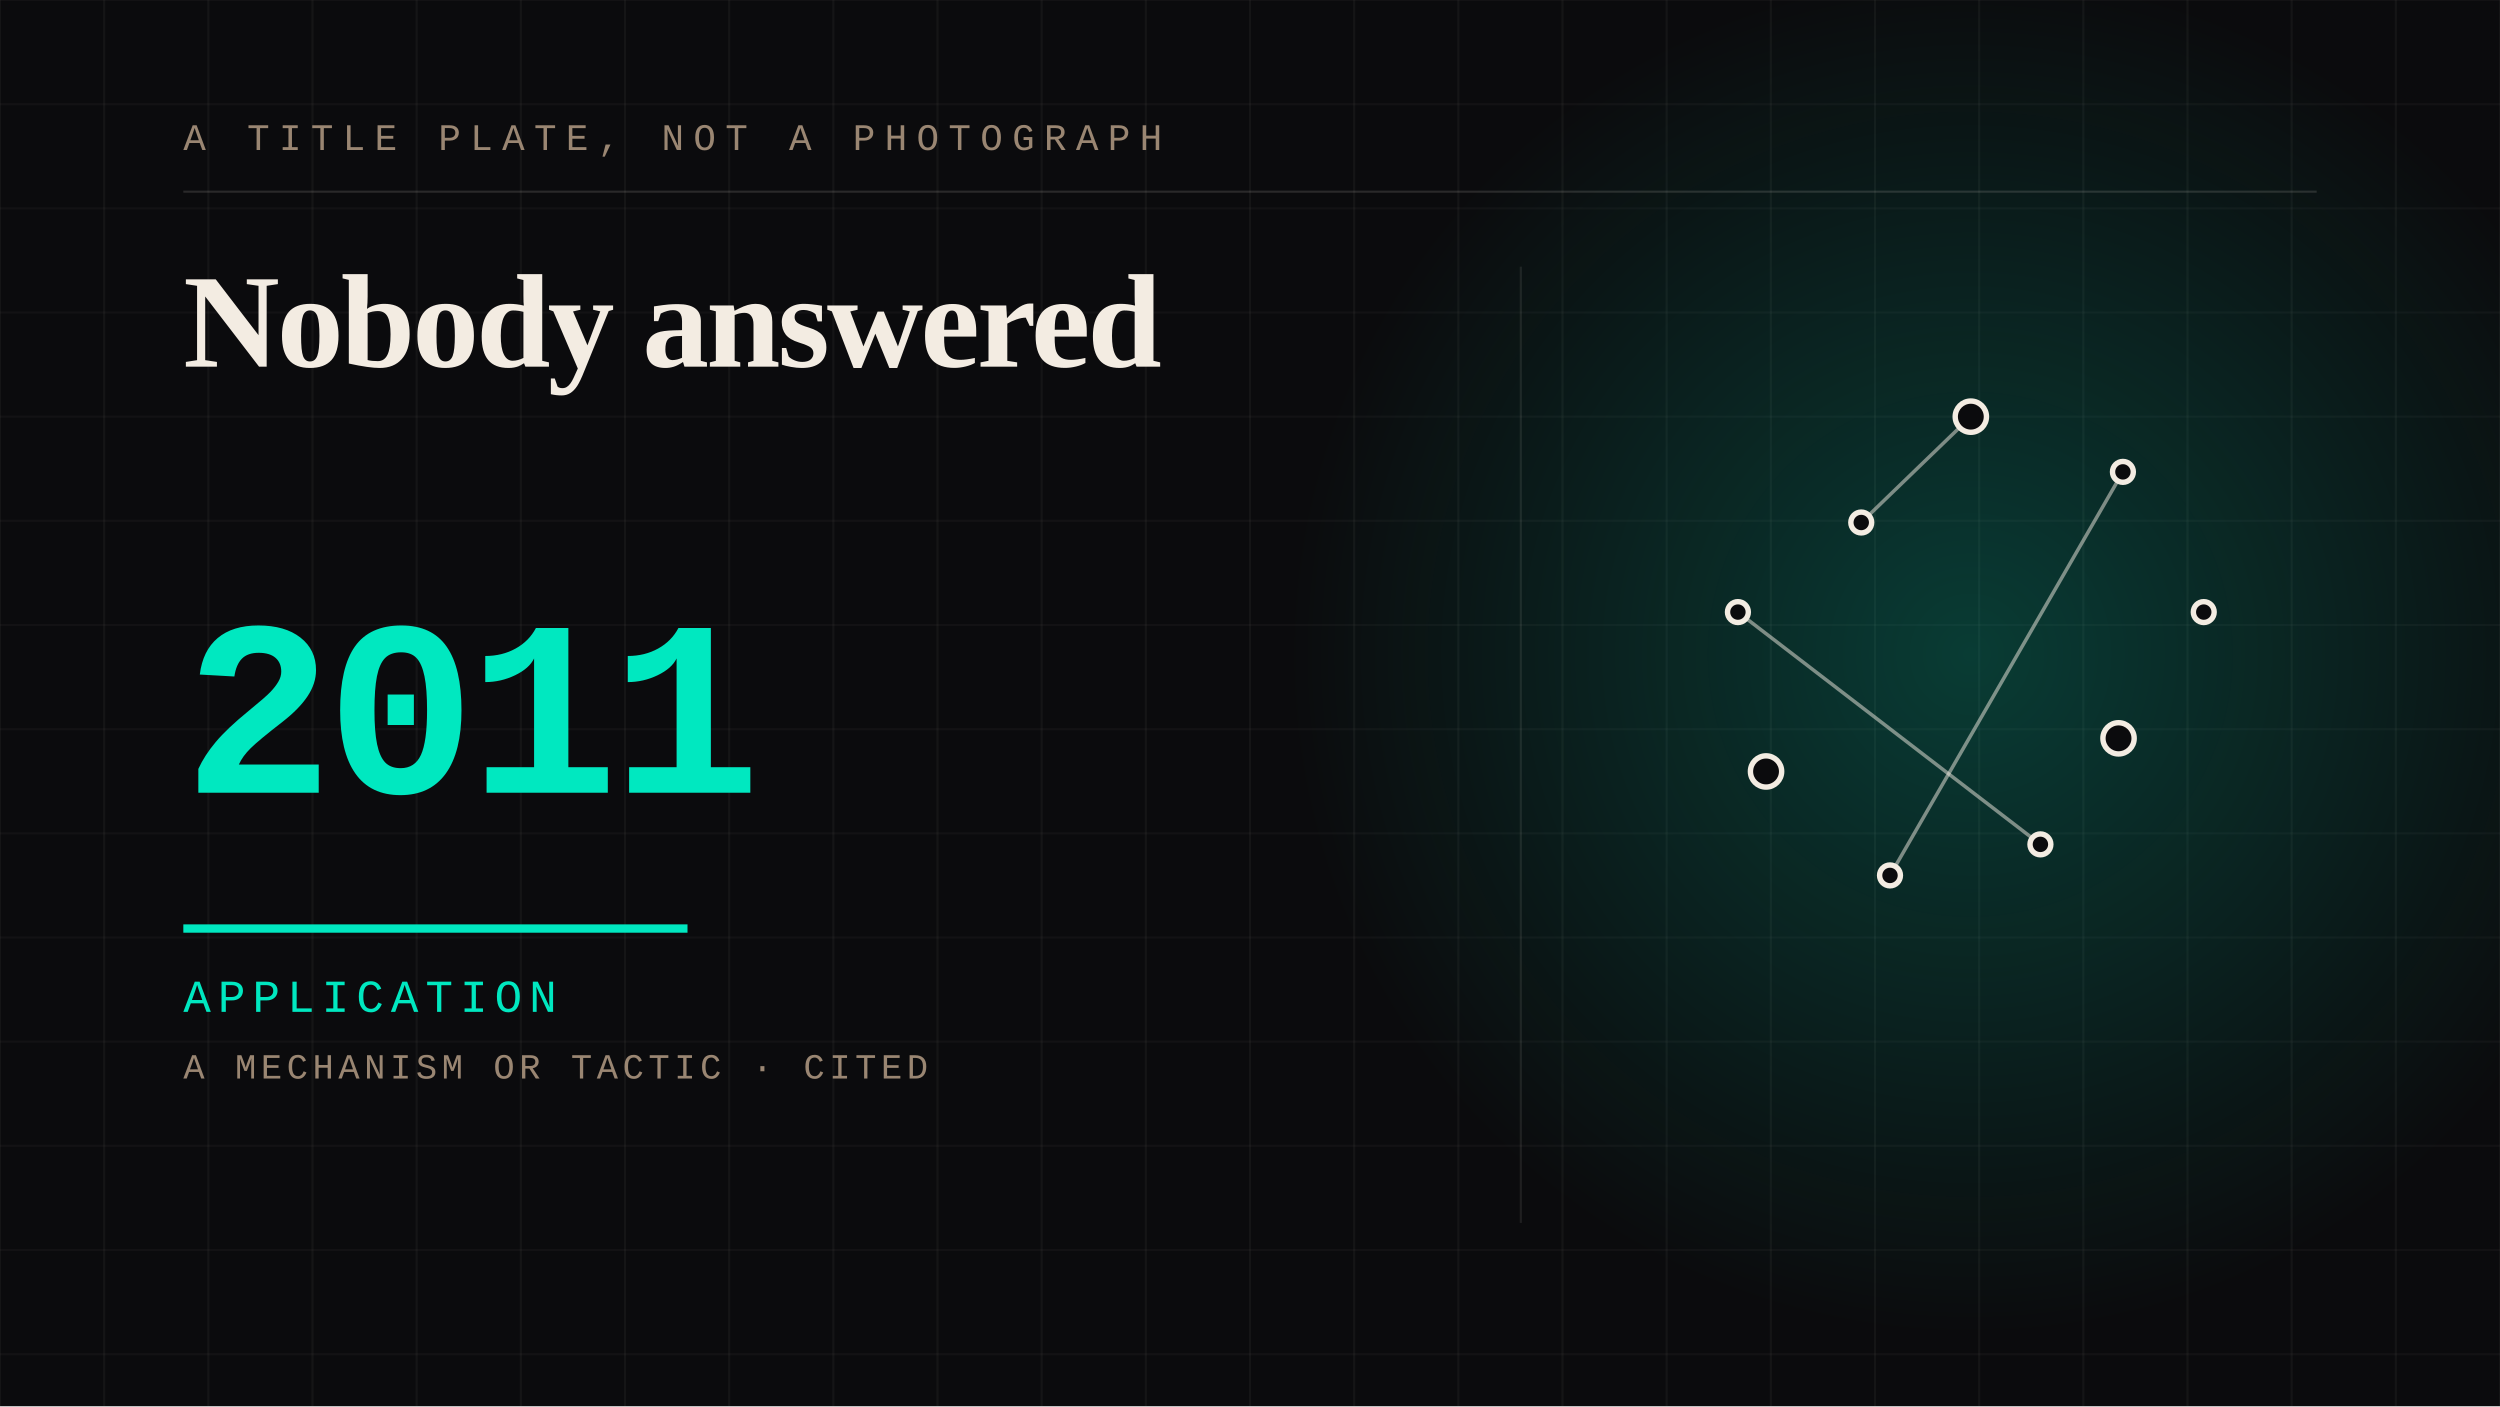
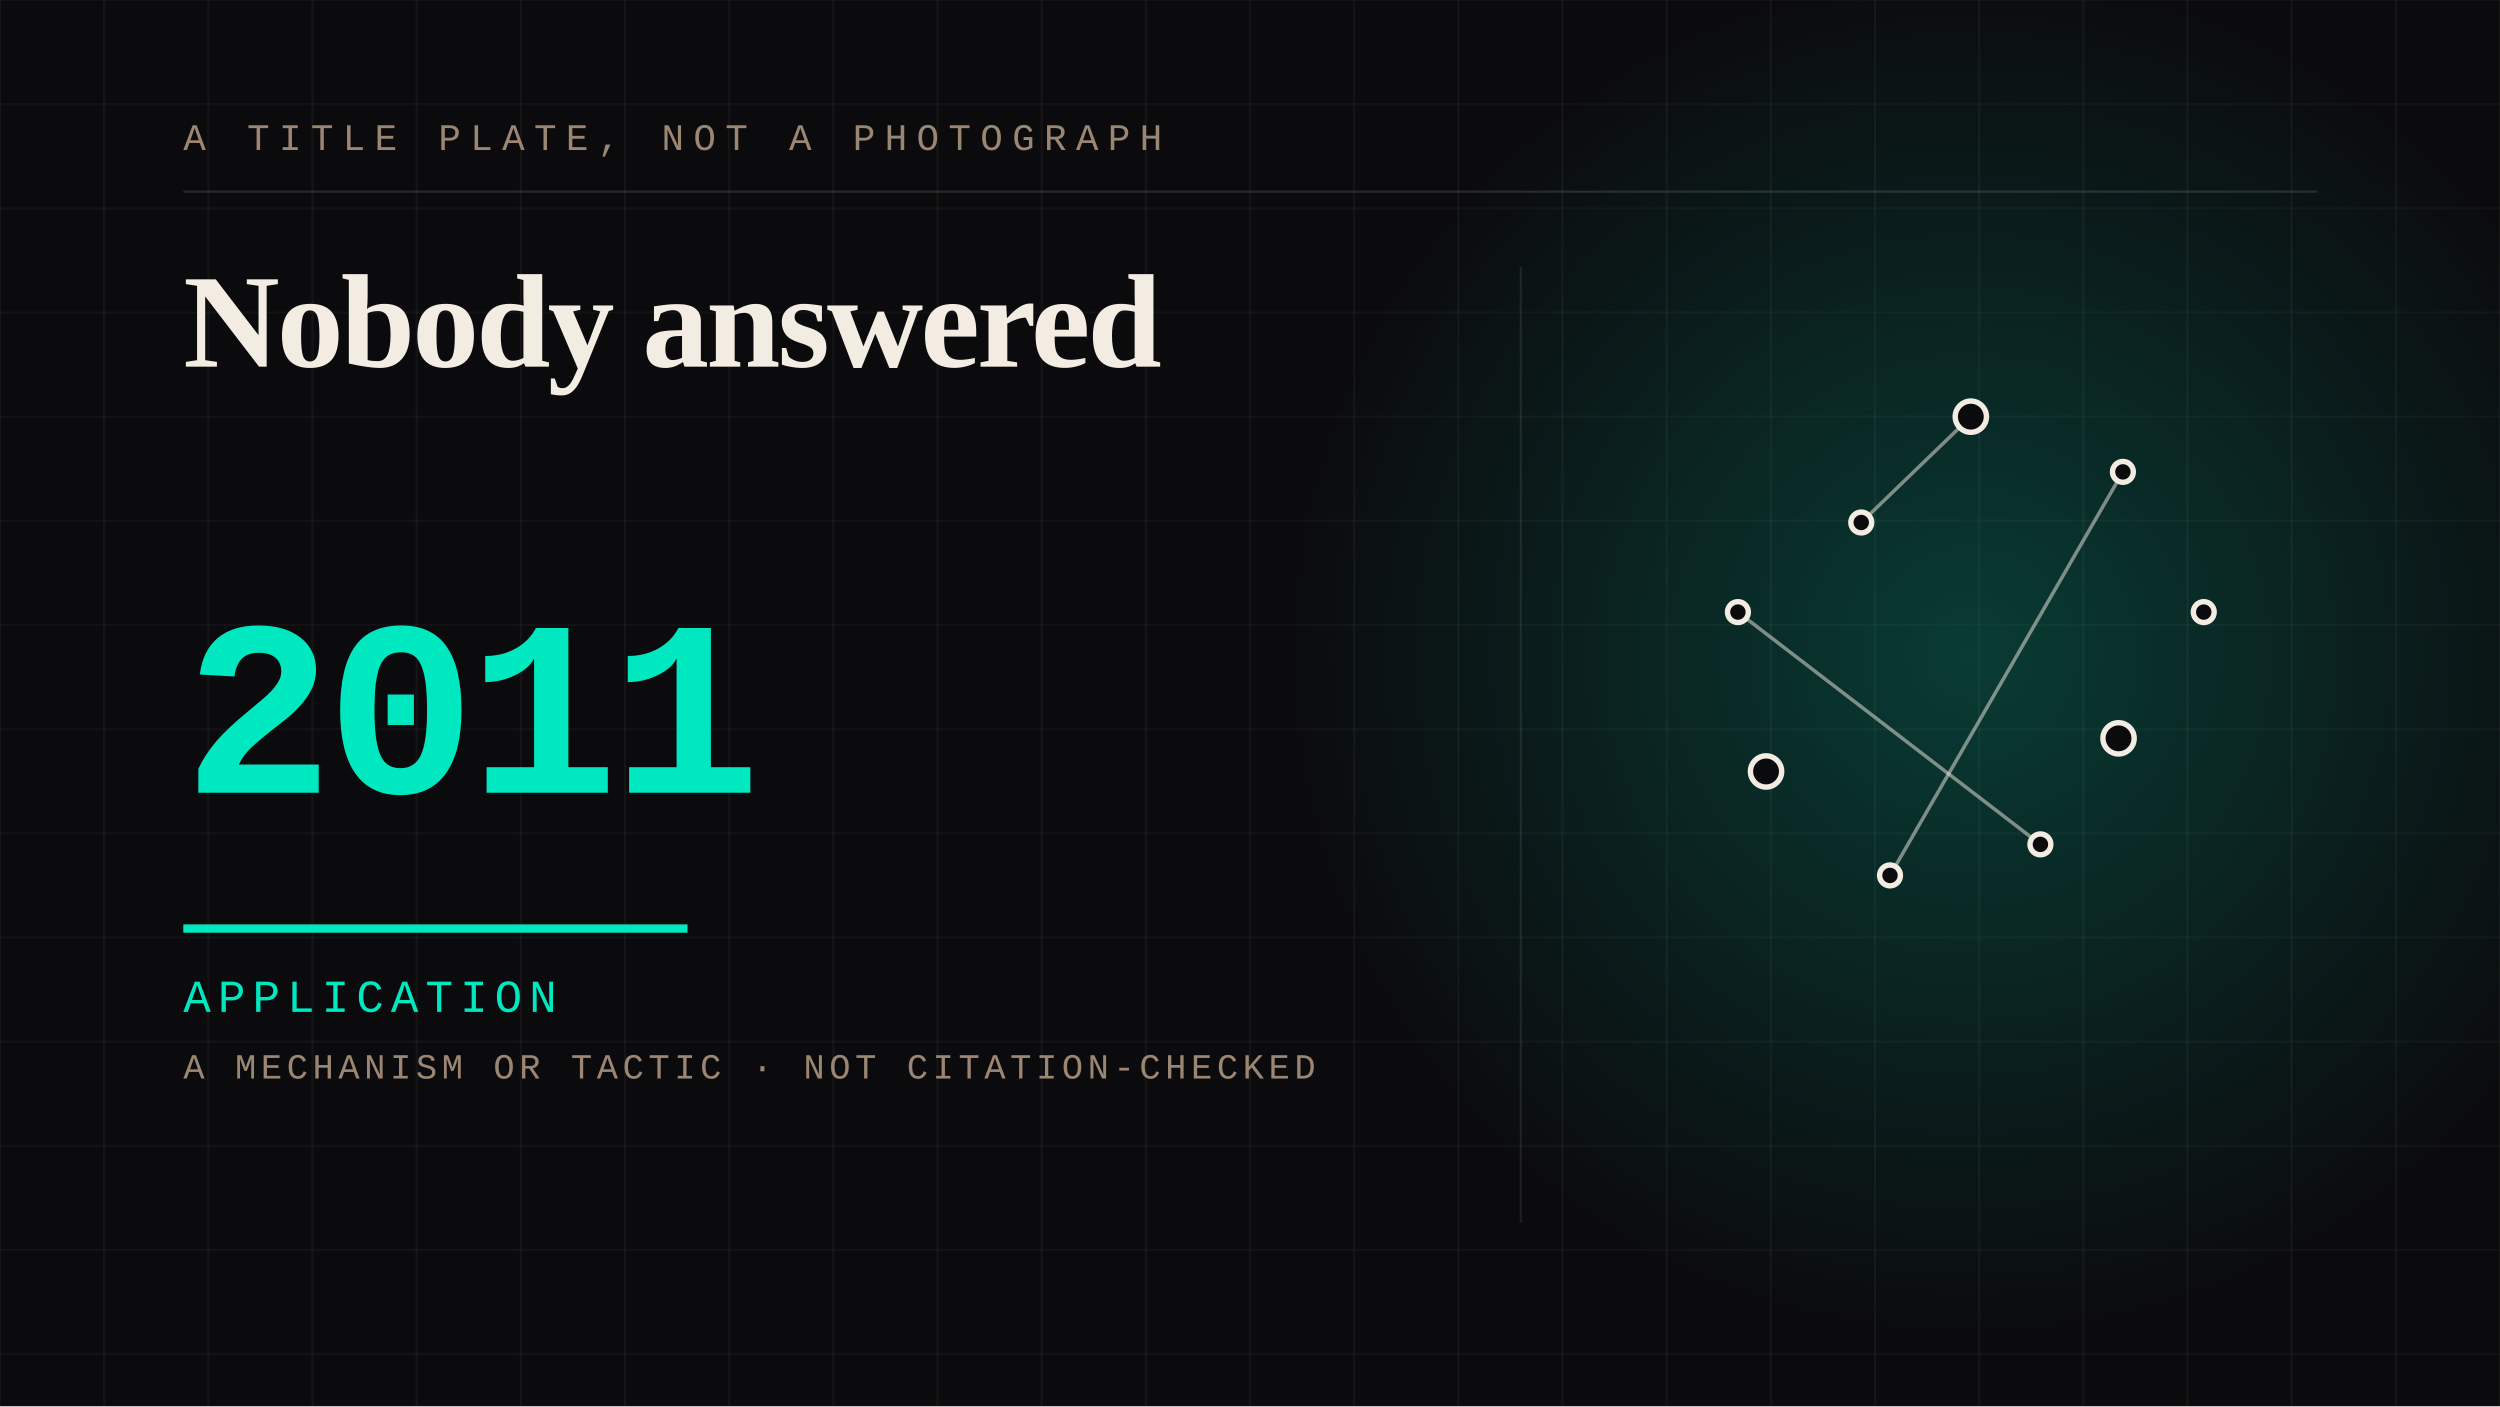
<svg xmlns="http://www.w3.org/2000/svg" viewBox="0 0 1200 675" width="1200" height="675" role="img" aria-label="Title plate: Nobody answered, 2011, A mechanism or tactic, Application. Drawn from the entry's own record, not a photograph.">
  <rect width="1200" height="675" fill="#0b0b0d" />
  <line x1="0" y1="0" x2="0" y2="675" stroke="#f3ece2" stroke-width="1" opacity=".045" />
  <line x1="50" y1="0" x2="50" y2="675" stroke="#f3ece2" stroke-width="1" opacity=".045" />
  <line x1="100" y1="0" x2="100" y2="675" stroke="#f3ece2" stroke-width="1" opacity=".045" />
  <line x1="150" y1="0" x2="150" y2="675" stroke="#f3ece2" stroke-width="1" opacity=".045" />
  <line x1="200" y1="0" x2="200" y2="675" stroke="#f3ece2" stroke-width="1" opacity=".045" />
  <line x1="250" y1="0" x2="250" y2="675" stroke="#f3ece2" stroke-width="1" opacity=".045" />
  <line x1="300" y1="0" x2="300" y2="675" stroke="#f3ece2" stroke-width="1" opacity=".045" />
  <line x1="350" y1="0" x2="350" y2="675" stroke="#f3ece2" stroke-width="1" opacity=".045" />
  <line x1="400" y1="0" x2="400" y2="675" stroke="#f3ece2" stroke-width="1" opacity=".045" />
  <line x1="450" y1="0" x2="450" y2="675" stroke="#f3ece2" stroke-width="1" opacity=".045" />
  <line x1="500" y1="0" x2="500" y2="675" stroke="#f3ece2" stroke-width="1" opacity=".045" />
  <line x1="550" y1="0" x2="550" y2="675" stroke="#f3ece2" stroke-width="1" opacity=".045" />
  <line x1="600" y1="0" x2="600" y2="675" stroke="#f3ece2" stroke-width="1" opacity=".045" />
  <line x1="650" y1="0" x2="650" y2="675" stroke="#f3ece2" stroke-width="1" opacity=".045" />
  <line x1="700" y1="0" x2="700" y2="675" stroke="#f3ece2" stroke-width="1" opacity=".045" />
  <line x1="750" y1="0" x2="750" y2="675" stroke="#f3ece2" stroke-width="1" opacity=".045" />
  <line x1="800" y1="0" x2="800" y2="675" stroke="#f3ece2" stroke-width="1" opacity=".045" />
  <line x1="850" y1="0" x2="850" y2="675" stroke="#f3ece2" stroke-width="1" opacity=".045" />
  <line x1="900" y1="0" x2="900" y2="675" stroke="#f3ece2" stroke-width="1" opacity=".045" />
  <line x1="950" y1="0" x2="950" y2="675" stroke="#f3ece2" stroke-width="1" opacity=".045" />
  <line x1="1000" y1="0" x2="1000" y2="675" stroke="#f3ece2" stroke-width="1" opacity=".045" />
  <line x1="1050" y1="0" x2="1050" y2="675" stroke="#f3ece2" stroke-width="1" opacity=".045" />
  <line x1="1100" y1="0" x2="1100" y2="675" stroke="#f3ece2" stroke-width="1" opacity=".045" />
  <line x1="1150" y1="0" x2="1150" y2="675" stroke="#f3ece2" stroke-width="1" opacity=".045" />
  <line x1="1200" y1="0" x2="1200" y2="675" stroke="#f3ece2" stroke-width="1" opacity=".045" />
  <line x1="0" y1="0" x2="1200" y2="0" stroke="#f3ece2" stroke-width="1" opacity=".035" />
  <line x1="0" y1="50" x2="1200" y2="50" stroke="#f3ece2" stroke-width="1" opacity=".035" />
  <line x1="0" y1="100" x2="1200" y2="100" stroke="#f3ece2" stroke-width="1" opacity=".035" />
  <line x1="0" y1="150" x2="1200" y2="150" stroke="#f3ece2" stroke-width="1" opacity=".035" />
  <line x1="0" y1="200" x2="1200" y2="200" stroke="#f3ece2" stroke-width="1" opacity=".035" />
  <line x1="0" y1="250" x2="1200" y2="250" stroke="#f3ece2" stroke-width="1" opacity=".035" />
  <line x1="0" y1="300" x2="1200" y2="300" stroke="#f3ece2" stroke-width="1" opacity=".035" />
  <line x1="0" y1="350" x2="1200" y2="350" stroke="#f3ece2" stroke-width="1" opacity=".035" />
  <line x1="0" y1="400" x2="1200" y2="400" stroke="#f3ece2" stroke-width="1" opacity=".035" />
  <line x1="0" y1="450" x2="1200" y2="450" stroke="#f3ece2" stroke-width="1" opacity=".035" />
  <line x1="0" y1="500" x2="1200" y2="500" stroke="#f3ece2" stroke-width="1" opacity=".035" />
  <line x1="0" y1="550" x2="1200" y2="550" stroke="#f3ece2" stroke-width="1" opacity=".035" />
  <line x1="0" y1="600" x2="1200" y2="600" stroke="#f3ece2" stroke-width="1" opacity=".035" />
  <line x1="0" y1="650" x2="1200" y2="650" stroke="#f3ece2" stroke-width="1" opacity=".035" />
  <defs>
    <radialGradient id="pg" cx=".5" cy=".5" r=".5">
      <stop offset="0" stop-color="#00e8c0" stop-opacity=".22" />
      <stop offset="1" stop-color="#00e8c0" stop-opacity="0" />
    </radialGradient>
  </defs>
  <circle cx="946" cy="314" r="330" fill="url(#pg)" />
  <line x1="946.0" y1="200.0" x2="893.4" y2="250.8" stroke="#f3ece2" stroke-width="1.7" opacity=".5" />
  <line x1="1019.0" y1="226.5" x2="907.2" y2="420.2" stroke="#f3ece2" stroke-width="1.7" opacity=".5" />
  <line x1="979.4" y1="405.3" x2="834.2" y2="293.8" stroke="#f3ece2" stroke-width="1.7" opacity=".5" />
  <circle cx="946.0" cy="200.0" r="7.5" fill="#0b0b0d" stroke="#f3ece2" stroke-width="2.6" />
  <circle cx="1019.0" cy="226.5" r="5" fill="#0b0b0d" stroke="#f3ece2" stroke-width="2.6" />
  <circle cx="1057.8" cy="293.8" r="5" fill="#0b0b0d" stroke="#f3ece2" stroke-width="2.6" />
  <circle cx="1016.9" cy="354.4" r="7.5" fill="#0b0b0d" stroke="#f3ece2" stroke-width="2.6" />
  <circle cx="979.4" cy="405.3" r="5" fill="#0b0b0d" stroke="#f3ece2" stroke-width="2.6" />
  <circle cx="907.2" cy="420.2" r="5" fill="#0b0b0d" stroke="#f3ece2" stroke-width="2.6" />
  <circle cx="847.7" cy="370.3" r="7.5" fill="#0b0b0d" stroke="#f3ece2" stroke-width="2.6" />
  <circle cx="834.2" cy="293.8" r="5" fill="#0b0b0d" stroke="#f3ece2" stroke-width="2.6" />
  <circle cx="893.4" cy="250.8" r="5" fill="#0b0b0d" stroke="#f3ece2" stroke-width="2.6" />
  <text x="88" y="176.0" font-family="Georgia,&quot;Times New Roman&quot;,serif" font-size="64" font-weight="700" fill="#f3ece2" letter-spacing="-1.3">Nobody answered</text>
  <text x="88" y="380.5" font-family="Consolas,&quot;Courier New&quot;,monospace" font-size="120" font-weight="700" letter-spacing="-3.6" fill="#00e8c0">2011</text>
  <line x1="88" y1="445.7" x2="330.0" y2="445.7" stroke="#00e8c0" stroke-width="4" />
  <text x="88" y="485.7" font-family="Consolas,&quot;Courier New&quot;,monospace" font-size="22" letter-spacing="3.4" fill="#00e8c0">APPLICATION</text>
-   <text x="88" y="517.7" font-family="Consolas,&quot;Courier New&quot;,monospace" font-size="17" letter-spacing="2.2" fill="#9a8672">A MECHANISM OR TACTIC  ·  CITED</text>
+   <text x="88" y="517.7" font-family="Consolas,&quot;Courier New&quot;,monospace" font-size="17" letter-spacing="2.2" fill="#9a8672">A MECHANISM OR TACTIC  ·  NOT CITATION-CHECKED</text>
  <text x="88" y="72" font-family="Consolas,&quot;Courier New&quot;,monospace" font-size="18" letter-spacing="4.5" fill="#9a8672">A TITLE PLATE, NOT A PHOTOGRAPH</text>
  <line x1="88" y1="92" x2="1112" y2="92" stroke="#f3ece2" stroke-width="1" opacity=".14" />
  <line x1="730" y1="128" x2="730" y2="587" stroke="#f3ece2" stroke-width="1" opacity=".09" />
</svg>
